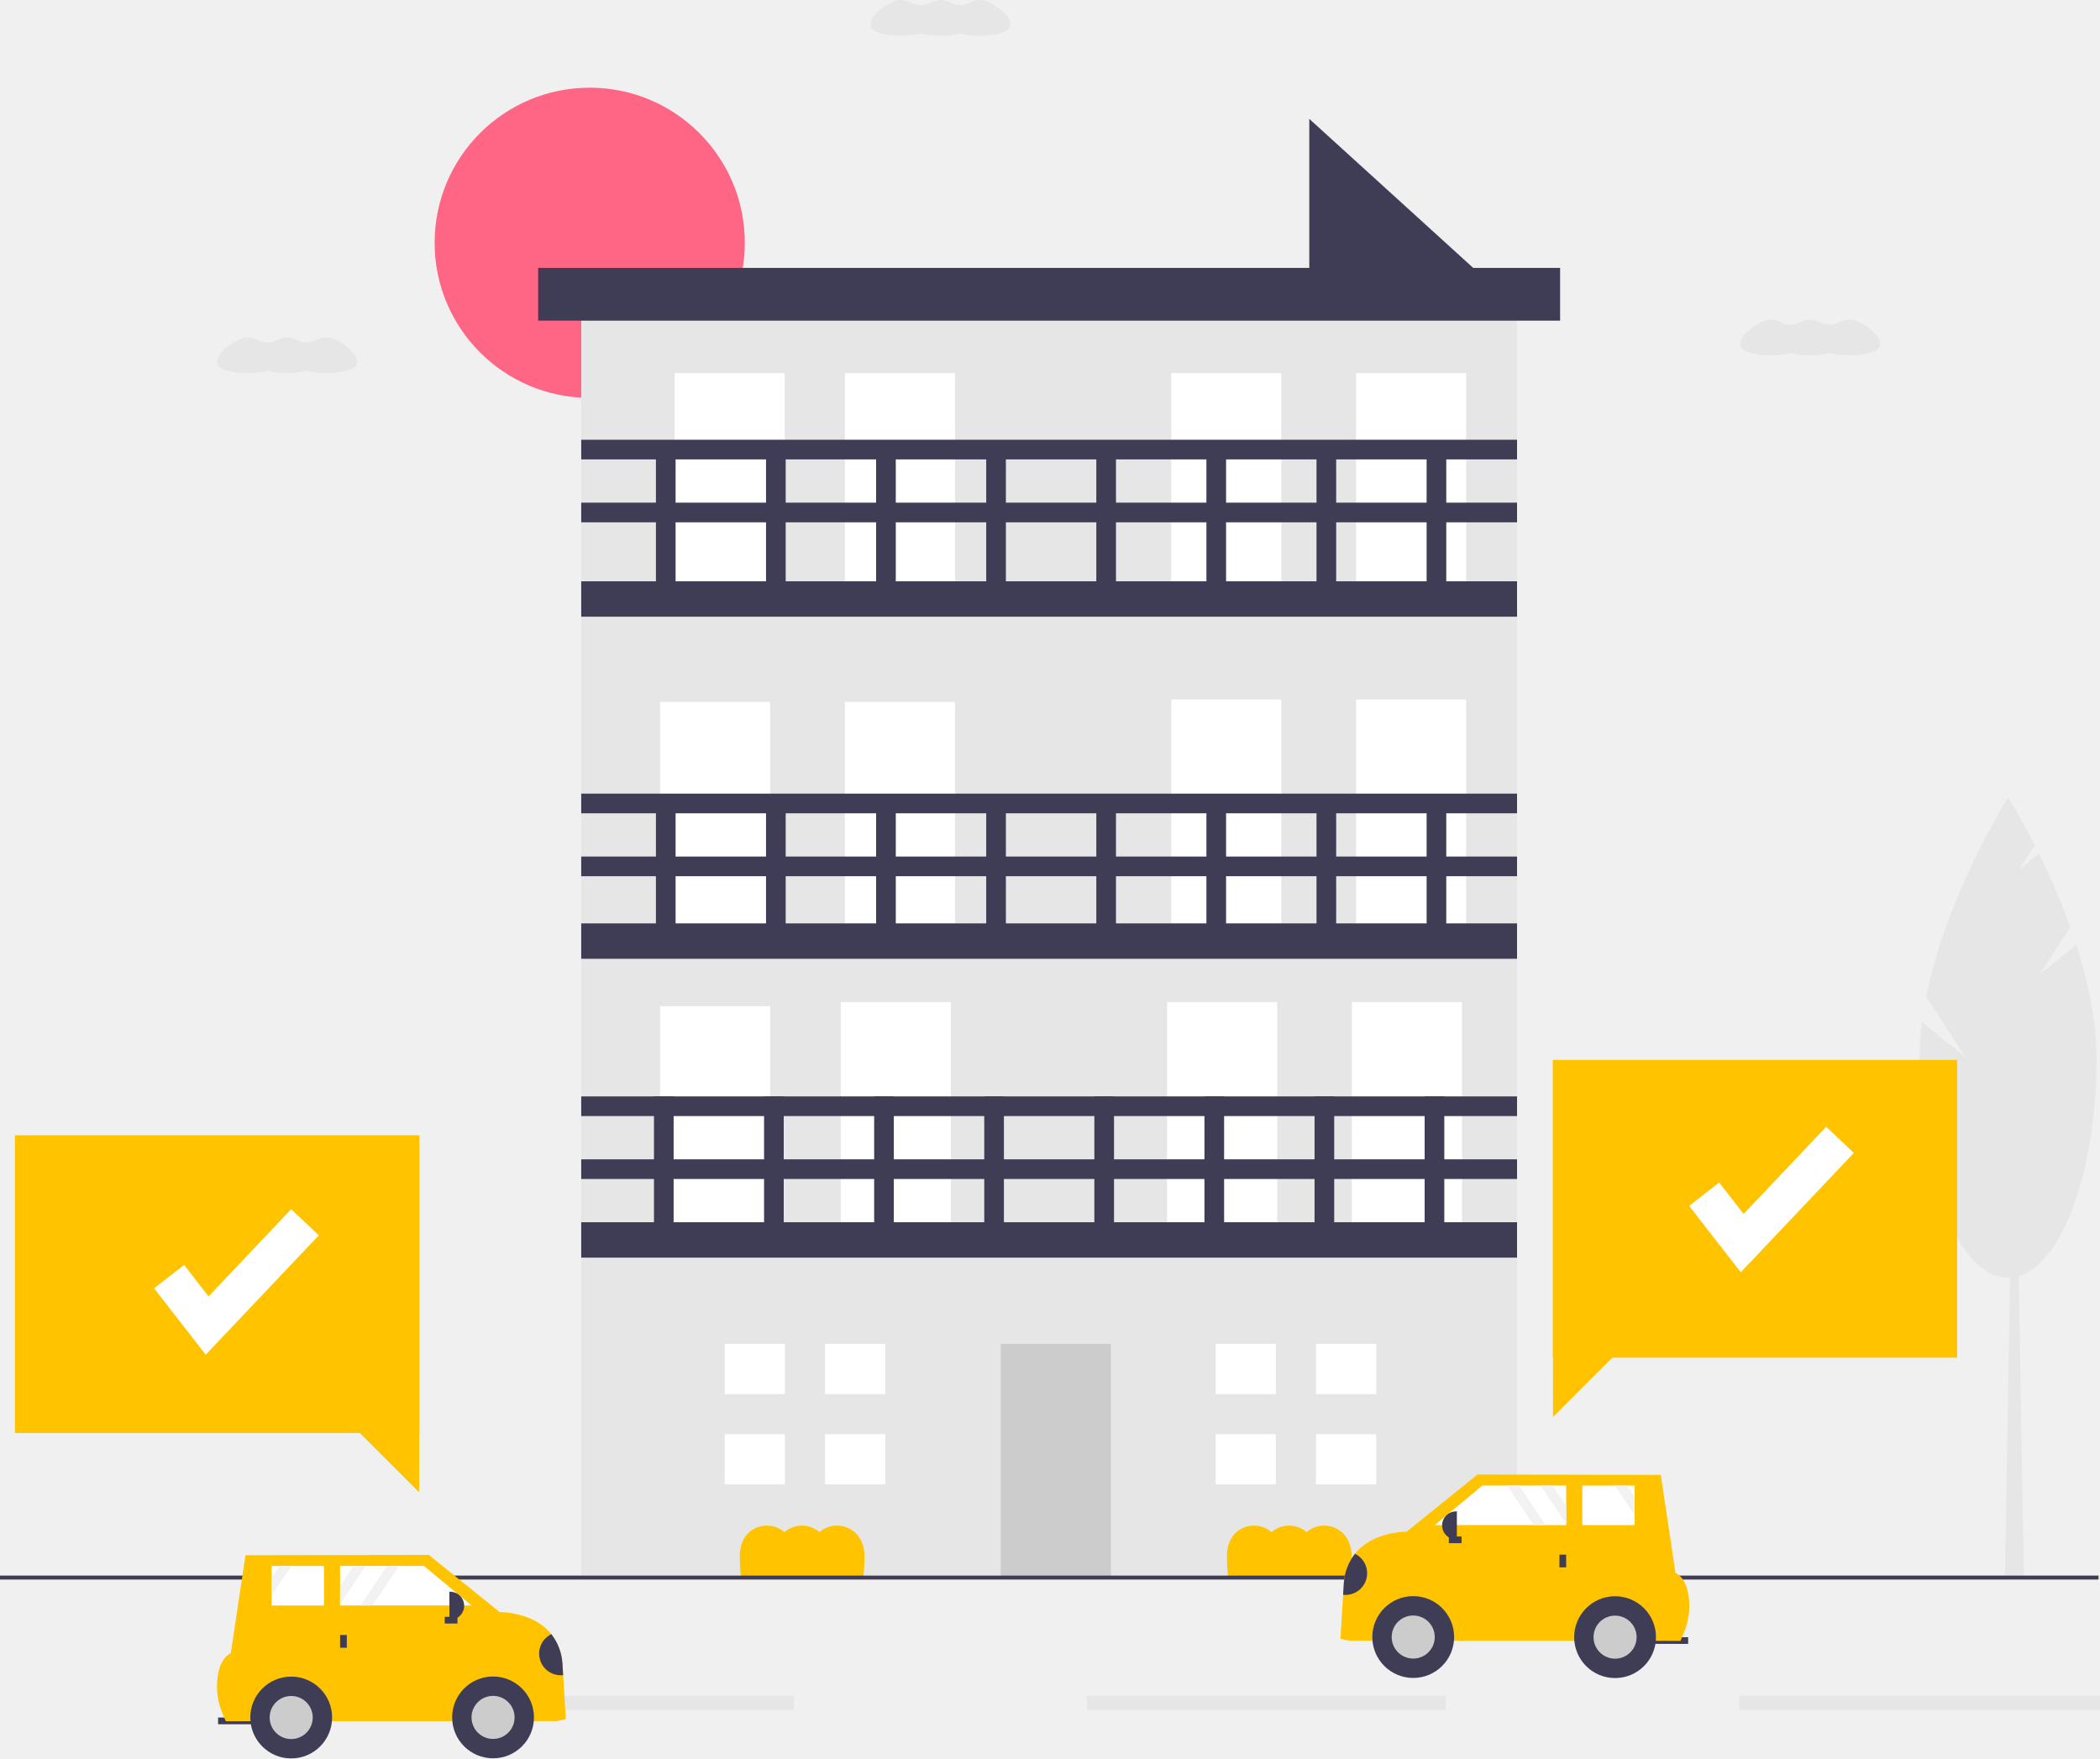
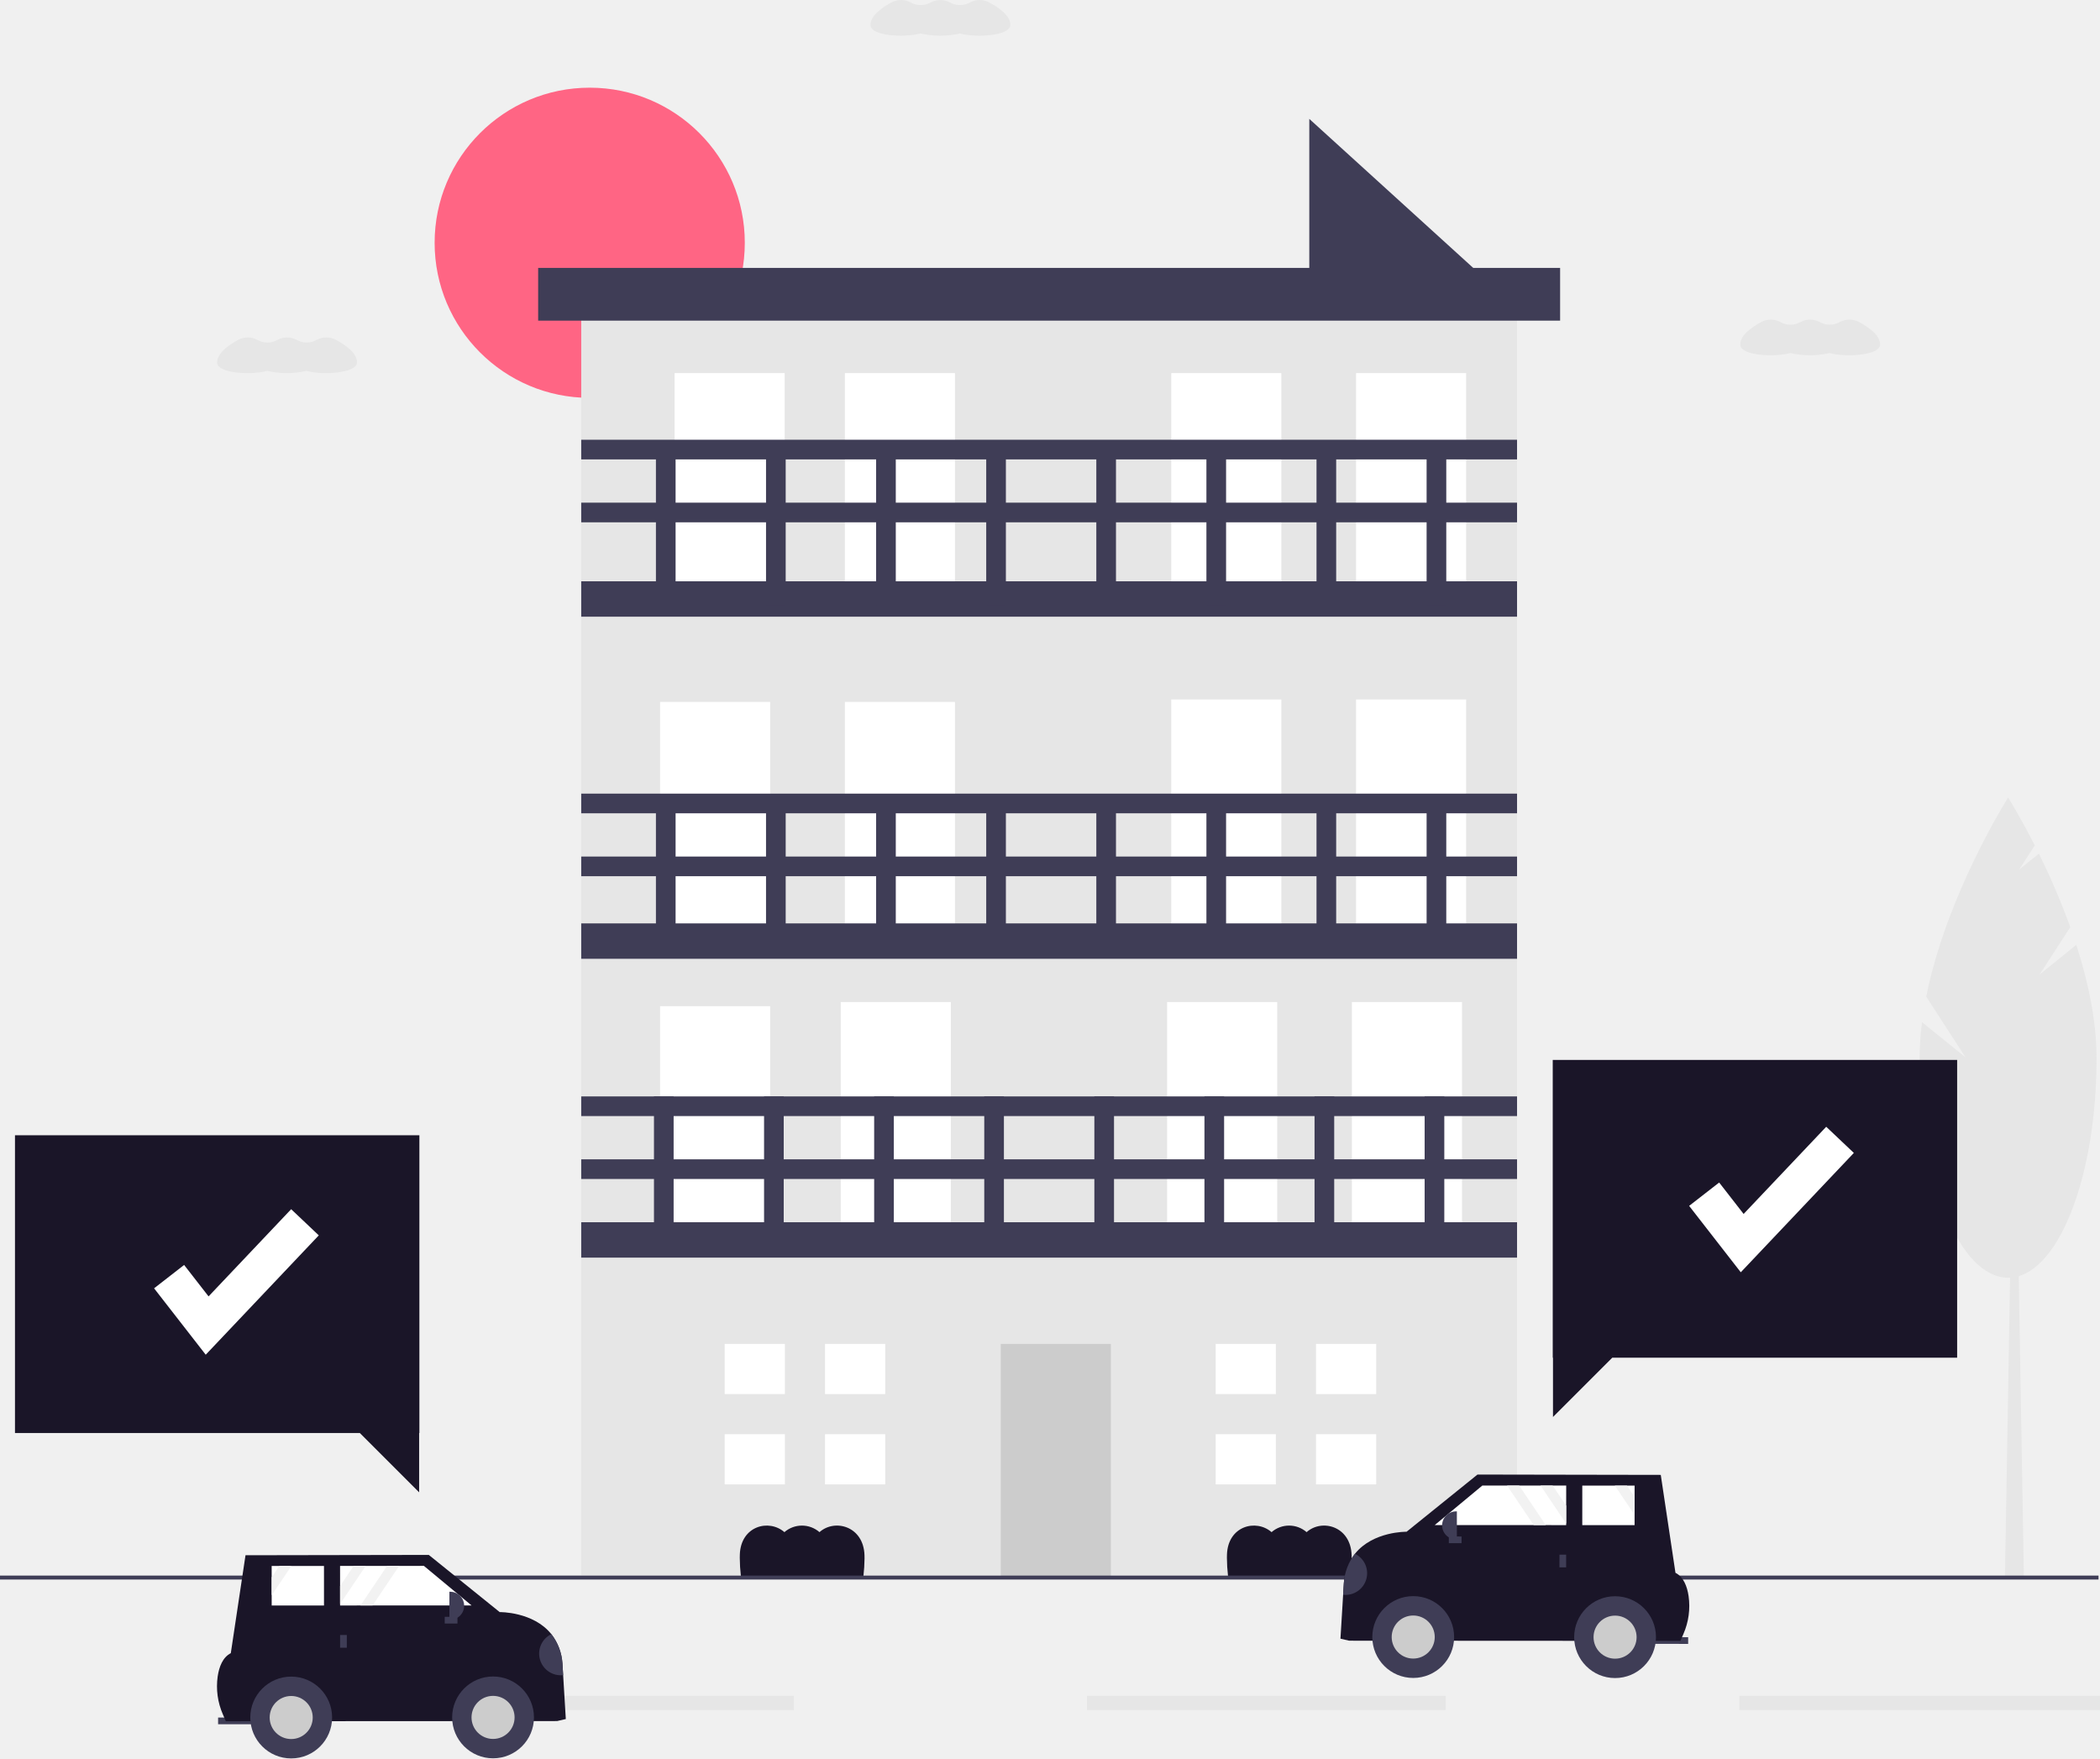
<svg xmlns="http://www.w3.org/2000/svg" data-name="Layer 1" width="888.516" height="743.976" viewBox="0 0 888.516 743.976">
  <circle cx="249.509" cy="102.717" r="65.617" fill="#ff6584" />
  <polygon points="632.671 121.848 553.963 121.848 553.963 50.296 632.671 121.848" fill="#3f3d56" />
  <rect x="245.916" y="119.506" width="395.951" height="547.029" fill="#e6e6e6" />
  <rect x="285.419" y="157.86" width="46.582" height="98.156" fill="#fff" />
  <rect x="357.472" y="157.86" width="46.582" height="98.156" fill="#fff" />
  <rect x="279.28" y="296.983" width="46.582" height="98.156" fill="#fff" />
  <rect x="357.472" y="296.983" width="46.582" height="98.156" fill="#fff" />
  <rect x="279.28" y="425.709" width="46.582" height="98.156" fill="#fff" />
  <rect x="355.718" y="423.955" width="46.582" height="98.156" fill="#fff" />
  <rect x="423.423" y="568.599" width="46.582" height="98.156" fill="#ccc" />
  <rect x="493.802" y="423.955" width="46.582" height="98.156" fill="#fff" />
  <rect x="571.994" y="423.955" width="46.582" height="98.156" fill="#fff" />
  <rect x="495.556" y="295.944" width="46.582" height="98.156" fill="#fff" />
  <rect x="573.748" y="295.944" width="46.582" height="98.156" fill="#fff" />
  <rect x="495.556" y="157.86" width="46.582" height="98.156" fill="#fff" />
  <rect x="573.748" y="157.86" width="46.582" height="98.156" fill="#fff" />
  <rect x="245.916" y="245.944" width="395.951" height="14.973" fill="#3f3d56" />
  <rect x="245.916" y="362.4" width="395.951" height="8.318" fill="#3f3d56" />
  <rect x="245.916" y="335.781" width="395.951" height="8.318" fill="#3f3d56" />
  <rect x="403.322" y="571.009" width="66.546" height="8.318" transform="translate(856.0218 60.56127) rotate(90)" fill="#3f3d56" />
  <rect x="449.904" y="571.009" width="66.546" height="8.318" transform="translate(902.6042 13.97879) rotate(90)" fill="#3f3d56" />
  <rect x="496.487" y="571.009" width="66.546" height="8.318" transform="translate(949.1867 -32.6037) rotate(90)" fill="#3f3d56" />
  <rect x="543.069" y="571.009" width="66.546" height="8.318" transform="translate(995.7692 -79.18619) rotate(90)" fill="#3f3d56" />
  <rect x="589.652" y="571.009" width="66.546" height="8.318" transform="translate(1042.352 -125.7687) rotate(90)" fill="#3f3d56" />
  <rect x="636.234" y="571.009" width="66.546" height="8.318" transform="translate(1088.934 -172.3512) rotate(90)" fill="#3f3d56" />
  <rect x="682.817" y="571.009" width="66.546" height="8.318" transform="translate(1135.517 -218.9336) rotate(90)" fill="#3f3d56" />
  <rect x="729.399" y="571.009" width="66.546" height="8.318" transform="translate(1182.099 -265.5161) rotate(90)" fill="#3f3d56" />
  <rect x="404.154" y="444.571" width="66.546" height="8.318" transform="translate(730.4154 -66.70873) rotate(90)" fill="#3f3d56" />
  <rect x="450.736" y="444.571" width="66.546" height="8.318" transform="translate(776.9979 -113.2912) rotate(90)" fill="#3f3d56" />
  <rect x="497.319" y="444.571" width="66.546" height="8.318" transform="translate(823.5804 -159.8737) rotate(90)" fill="#3f3d56" />
  <rect x="543.901" y="444.571" width="66.546" height="8.318" transform="translate(870.1629 -206.4562) rotate(90)" fill="#3f3d56" />
  <rect x="590.484" y="444.571" width="66.546" height="8.318" transform="translate(916.7454 -253.0387) rotate(90)" fill="#3f3d56" />
  <rect x="637.066" y="444.571" width="66.546" height="8.318" transform="translate(963.3278 -299.6212) rotate(90)" fill="#3f3d56" />
  <rect x="683.649" y="444.571" width="66.546" height="8.318" transform="translate(1009.91 -346.2036) rotate(90)" fill="#3f3d56" />
  <rect x="730.231" y="444.571" width="66.546" height="8.318" transform="translate(1056.493 -392.7861) rotate(90)" fill="#3f3d56" />
  <rect x="404.154" y="296.505" width="66.546" height="8.318" transform="translate(582.3496 -214.7745) rotate(90)" fill="#3f3d56" />
  <rect x="450.736" y="296.505" width="66.546" height="8.318" transform="translate(628.9321 -261.357) rotate(90)" fill="#3f3d56" />
  <rect x="497.319" y="296.505" width="66.546" height="8.318" transform="translate(675.5146 -307.9395) rotate(90)" fill="#3f3d56" />
  <rect x="543.901" y="296.505" width="66.546" height="8.318" transform="translate(722.0971 -354.522) rotate(90)" fill="#3f3d56" />
  <rect x="590.484" y="296.505" width="66.546" height="8.318" transform="translate(768.6796 -401.1044) rotate(90)" fill="#3f3d56" />
  <rect x="637.066" y="296.505" width="66.546" height="8.318" transform="translate(815.2621 -447.6869) rotate(90)" fill="#3f3d56" />
  <rect x="683.649" y="296.505" width="66.546" height="8.318" transform="translate(861.8446 -494.2694) rotate(90)" fill="#3f3d56" />
  <rect x="730.231" y="296.505" width="66.546" height="8.318" transform="translate(908.4271 -540.8519) rotate(90)" fill="#3f3d56" />
  <rect x="245.916" y="212.671" width="395.951" height="8.318" fill="#3f3d56" />
  <rect x="245.916" y="186.052" width="395.951" height="8.318" fill="#3f3d56" />
  <rect x="245.916" y="390.682" width="395.951" height="14.973" fill="#3f3d56" />
  <rect x="227.696" y="113.351" width="432.392" height="22.312" fill="#3f3d56" />
  <polygon points="332.09 589.824 332.09 568.599 306.62 568.599 306.62 589.824 329.967 589.824 332.09 589.824" fill="#fff" />
  <polygon points="329.967 606.803 306.62 606.803 306.62 628.028 332.09 628.028 332.09 606.803 329.967 606.803" fill="#fff" />
  <rect x="349.07" y="568.599" width="25.47" height="21.225" fill="#fff" />
  <rect x="349.07" y="606.803" width="25.47" height="21.225" fill="#fff" />
  <polygon points="539.823 589.824 539.823 568.599 514.353 568.599 514.353 589.824 537.7 589.824 539.823 589.824" fill="#fff" />
  <polygon points="537.7 606.803 514.353 606.803 514.353 628.028 539.823 628.028 539.823 606.803 537.7 606.803" fill="#fff" />
  <rect x="556.802" y="568.599" width="25.47" height="21.225" fill="#fff" />
  <rect x="556.802" y="606.803" width="25.47" height="21.225" fill="#fff" />
  <rect x="245.916" y="517.12" width="395.951" height="14.973" fill="#3f3d56" />
  <rect x="245.916" y="490.502" width="395.951" height="8.318" fill="#3f3d56" />
  <rect x="245.916" y="463.883" width="395.951" height="8.318" fill="#3f3d56" />
-   <path d="M521.529,737.417q.001-.695-.019-1.382c-.356-12.264-12.521-15.59-19.043-9.784a11.314,11.314,0,0,0-14.836,0c-6.55-5.714-18.473-2.625-18.867,9.5q-.022.687-.024,1.382a71.13,71.13,0,0,0,.468,7.63h51.859A70.394,70.394,0,0,0,521.529,737.417Z" transform="translate(-155.7419 -78.01207)" fill="#ffc300" />
-   <path d="M727.639,737.417q.001-.695-.019-1.382c-.356-12.264-12.521-15.59-19.043-9.784a11.314,11.314,0,0,0-14.836,0c-6.55-5.714-18.473-2.625-18.867,9.5q-.022.687-.024,1.382a71.133,71.133,0,0,0,.468,7.63h51.859A70.394,70.394,0,0,0,727.639,737.417Z" transform="translate(-155.7419 -78.01207)" fill="#ffc300" />
+   <path d="M521.529,737.417q.001-.695-.019-1.382c-.356-12.264-12.521-15.59-19.043-9.784a11.314,11.314,0,0,0-14.836,0c-6.55-5.714-18.473-2.625-18.867,9.5q-.022.687-.024,1.382a71.13,71.13,0,0,0,.468,7.63h51.859A70.394,70.394,0,0,0,521.529,737.417Z" transform="translate(-155.7419 -78.01207)" fill="#1a1528" />
+   <path d="M727.639,737.417q.001-.695-.019-1.382c-.356-12.264-12.521-15.59-19.043-9.784a11.314,11.314,0,0,0-14.836,0c-6.55-5.714-18.473-2.625-18.867,9.5q-.022.687-.024,1.382a71.133,71.133,0,0,0,.468,7.63h51.859A70.394,70.394,0,0,0,727.639,737.417Z" transform="translate(-155.7419 -78.01207)" fill="#1a1528" />
  <polygon points="856.314 667.579 848.294 667.579 850.967 510.911 853.641 510.911 856.314 667.579" fill="#e6e6e6" />
  <path d="M1018.739,490.289l12.946-20.008a299.962,299.962,0,0,0-13.282-31.092l-8.372,6.762,6.629-10.244c-6.317-12.435-11.288-20.27-11.288-20.27s-25.965,40.916-34.639,84.237l16.613,25.675L968.955,510.493a121.357,121.357,0,0,0-1.009,15.218c0,51.306,16.756,92.898,37.426,92.898s37.426-41.592,37.426-92.898c0-15.905-3.598-32.546-8.562-47.939Z" transform="translate(-155.7419 -78.01207)" fill="#e6e6e6" />
-   <polygon points="828.074 448.447 656.97 448.447 656.97 574.433 657.074 574.433 657.074 599.516 682.157 574.433 828.074 574.433 828.074 448.447" fill="#ffc300" />
+   <polygon points="828.074 448.447 656.97 448.447 656.97 574.433 657.074 574.433 657.074 599.516 682.157 574.433 828.074 574.433 828.074 448.447" fill="#1a1528" />
  <rect x="459.892" y="717.512" width="151.803" height="6" fill="#e6e6e6" />
  <rect x="735.892" y="717.512" width="152.624" height="6" fill="#e6e6e6" />
  <rect x="183.892" y="717.512" width="152" height="6" fill="#e6e6e6" />
  <rect y="666.619" width="887.892" height="1.673" fill="#3f3d56" />
  <rect x="852.136" y="770.691" width="17.876" height="2.837" transform="translate(1565.993 1466.667) rotate(-179.9694)" fill="#3f3d56" />
-   <path d="M722.892,771.326l3.688.853,140.168.075,1.26-2.937a29.642,29.642,0,0,0,2.179-16.028c-.604-4.056-2.116-8.086-5.552-9.836L858.416,702.024l-77.548-.139-30.003,24.199s-14.153-.254-21.842,9.318a22.468,22.468,0,0,0-4.7,12.374l-.303,4.98Z" transform="translate(-155.7419 -78.01207)" fill="#ffc300" />
+   <path d="M722.892,771.326l3.688.853,140.168.075,1.26-2.937a29.642,29.642,0,0,0,2.179-16.028c-.604-4.056-2.116-8.086-5.552-9.836L858.416,702.024l-77.548-.139-30.003,24.199s-14.153-.254-21.842,9.318a22.468,22.468,0,0,0-4.7,12.374l-.303,4.98Z" transform="translate(-155.7419 -78.01207)" fill="#1a1528" />
  <circle cx="597.936" cy="692.621" r="17.308" fill="#3f3d56" />
  <circle cx="597.936" cy="692.621" r="9.11" fill="#ccc" />
  <circle cx="683.343" cy="692.667" r="17.308" fill="#3f3d56" />
  <circle cx="683.343" cy="692.667" r="9.11" fill="#ccc" />
  <polygon points="607.043 645.244 648.913 645.262 654.024 645.262 662.653 645.268 662.653 644.638 662.659 637.051 662.665 628.53 656.925 628.53 651.813 628.524 642.76 628.518 637.649 628.518 627.197 628.512 607.043 645.244" fill="#fff" />
  <polygon points="669.466 645.274 691.594 645.286 691.6 640.944 691.6 633.356 691.606 628.548 688.366 628.548 683.255 628.542 669.472 628.536 669.466 645.274" fill="#fff" />
  <rect x="815.551" y="735.767" width="2.837" height="5.391" transform="matrix(-1, -0.00053, 0.00053, -1, 1477.803, 1399.35)" fill="#3f3d56" />
  <rect x="770.015" y="726.805" width="2.837" height="5.391" transform="matrix(-0.00053, 1, -1, -0.00053, 1345.605, -119.5556)" fill="#3f3d56" />
  <path d="M765.904,717.469h.312a5.93,5.93,0,0,1,5.93,5.93v0a5.93,5.93,0,0,1-5.93,5.93h-.312a0,0,0,0,1,0,0v-11.86A0,0,0,0,1,765.904,717.469Z" transform="translate(1381.922 1369.196) rotate(-179.9694)" fill="#3f3d56" />
  <path d="M724.02,752.756a9.166,9.166,0,0,0,5.003-17.354,22.468,22.468,0,0,0-4.7,12.374Z" transform="translate(-155.7419 -78.01207)" fill="#3f3d56" />
  <polygon points="651.813 628.524 662.653 644.638 662.659 637.051 656.925 628.53 651.813 628.524" fill="#f2f2f2" />
  <polygon points="683.255 628.542 691.6 640.944 691.6 633.356 688.366 628.548 683.255 628.542" fill="#f2f2f2" />
  <polygon points="637.649 628.518 648.913 645.262 654.024 645.262 642.76 628.518 637.649 628.518" fill="#f2f2f2" />
  <path d="M566.139,79.06l-.116.063a8.551,8.551,0,0,1-8.153.029q-.108-.058-.216-.115a8.592,8.592,0,0,0-8.144.028l-.108.059a8.551,8.551,0,0,1-8.153.029q-.113-.061-.224-.12a8.543,8.543,0,0,0-8.065-.014c-3.792,2.042-8.919,5.534-8.897,9.478a4.587,4.587,0,0,0,.026.467c.441,4.095,13.799,5.139,21.137,3.209a37.358,37.358,0,0,0,16.621,0c7.307,1.961,20.936.837,21.335-3.305a4.588,4.588,0,0,0,.021-.467c-.023-3.946-5.195-7.401-9.011-9.415A8.535,8.535,0,0,0,566.139,79.06Z" transform="translate(-155.7419 -78.01207)" fill="#e6e6e6" />
  <path d="M934.139,214.276l-.116.063a8.551,8.551,0,0,1-8.153.029q-.108-.058-.216-.115a8.592,8.592,0,0,0-8.144.028l-.108.059a8.551,8.551,0,0,1-8.153.029q-.113-.061-.224-.12a8.543,8.543,0,0,0-8.065-.014c-3.792,2.042-8.919,5.534-8.897,9.478a4.587,4.587,0,0,0,.026.467c.441,4.095,13.799,5.139,21.137,3.209a37.358,37.358,0,0,0,16.621,0c7.307,1.961,20.936.838,21.335-3.305a4.588,4.588,0,0,0,.021-.467c-.023-3.946-5.195-7.401-9.011-9.415A8.535,8.535,0,0,0,934.139,214.276Z" transform="translate(-155.7419 -78.01207)" fill="#e6e6e6" />
  <path d="M289.709,221.824l-.116.063a8.551,8.551,0,0,1-8.153.029q-.108-.058-.216-.115a8.592,8.592,0,0,0-8.144.028l-.108.059a8.551,8.551,0,0,1-8.153.029q-.113-.061-.224-.12a8.543,8.543,0,0,0-8.065-.014c-3.792,2.042-8.919,5.534-8.897,9.478a4.587,4.587,0,0,0,.026.467c.441,4.095,13.799,5.139,21.137,3.209a37.358,37.358,0,0,0,16.621,0c7.307,1.961,20.936.838,21.335-3.305a4.591,4.591,0,0,0,.021-.467c-.023-3.946-5.195-7.401-9.011-9.415A8.535,8.535,0,0,0,289.709,221.824Z" transform="translate(-155.7419 -78.01207)" fill="#e6e6e6" />
  <rect x="92.278" y="726.679" width="17.876" height="2.837" fill="#3f3d56" />
-   <path d="M395.14,805.327l-3.688.853-140.168.075-1.26-2.937a29.642,29.642,0,0,1-2.179-16.028c.604-4.056,2.116-8.086,5.552-9.836l6.22-41.43,77.548-.139,30.003,24.199s14.153-.254,21.842,9.318a22.468,22.468,0,0,1,4.7,12.374l.303,4.98Z" transform="translate(-155.7419 -78.01207)" fill="#ffc300" />
+   <path d="M395.14,805.327l-3.688.853-140.168.075-1.26-2.937a29.642,29.642,0,0,1-2.179-16.028c.604-4.056,2.116-8.086,5.552-9.836l6.22-41.43,77.548-.139,30.003,24.199s14.153-.254,21.842,9.318a22.468,22.468,0,0,1,4.7,12.374l.303,4.98Z" transform="translate(-155.7419 -78.01207)" fill="#1a1528" />
  <circle cx="208.612" cy="726.622" r="17.308" fill="#3f3d56" />
  <circle cx="208.612" cy="726.622" r="9.11" fill="#ccc" />
  <circle cx="123.206" cy="726.668" r="17.308" fill="#3f3d56" />
  <circle cx="123.206" cy="726.668" r="9.11" fill="#ccc" />
  <polygon points="199.505 679.244 157.635 679.263 152.524 679.263 143.895 679.269 143.895 678.639 143.889 671.051 143.883 662.531 149.624 662.531 154.735 662.524 163.788 662.518 168.899 662.518 179.351 662.512 199.505 679.244" fill="#fff" />
  <polygon points="137.082 679.275 114.954 679.287 114.948 674.945 114.948 667.357 114.942 662.549 118.182 662.549 123.293 662.543 137.076 662.537 137.082 679.275" fill="#fff" />
  <rect x="143.901" y="691.756" width="2.837" height="5.391" fill="#3f3d56" />
  <rect x="345.179" y="760.805" width="2.837" height="5.391" transform="translate(954.1715 338.483) rotate(89.96937)" fill="#3f3d56" />
  <path d="M190.143,673.457h.312a5.93,5.93,0,0,1,5.93,5.93v0a5.93,5.93,0,0,1-5.93,5.93h-.312a0,0,0,0,1,0,0V673.457A0,0,0,0,1,190.143,673.457Z" fill="#3f3d56" />
  <path d="M394.012,786.757a9.166,9.166,0,0,1-5.003-17.354,22.468,22.468,0,0,1,4.7,12.374Z" transform="translate(-155.7419 -78.01207)" fill="#3f3d56" />
  <polygon points="154.735 662.524 143.895 678.639 143.889 671.051 149.624 662.531 154.735 662.524" fill="#f2f2f2" />
  <polygon points="123.293 662.543 114.948 674.945 114.948 667.357 118.182 662.549 123.293 662.543" fill="#f2f2f2" />
  <polygon points="168.899 662.518 157.635 679.263 152.524 679.263 163.788 662.518 168.899 662.518" fill="#f2f2f2" />
  <polygon points="736.528 538.291 714.678 510.199 727.384 500.316 737.729 513.617 772.679 476.725 784.366 487.797 736.528 538.291" fill="#fff" />
-   <polygon points="6.34 480.325 177.444 480.325 177.444 606.311 177.34 606.311 177.34 631.394 152.257 606.311 6.34 606.311 6.34 480.325" fill="#ffc300" />
+   <polygon points="6.34 480.325 177.444 480.325 177.444 606.311 177.34 606.311 177.34 631.394 152.257 606.311 6.34 606.311 6.34 480.325" fill="#1a1528" />
  <polygon points="87.042 573.169 65.192 545.077 77.899 535.193 88.244 548.495 123.193 511.603 134.88 522.674 87.042 573.169" fill="#fff" />
</svg>
